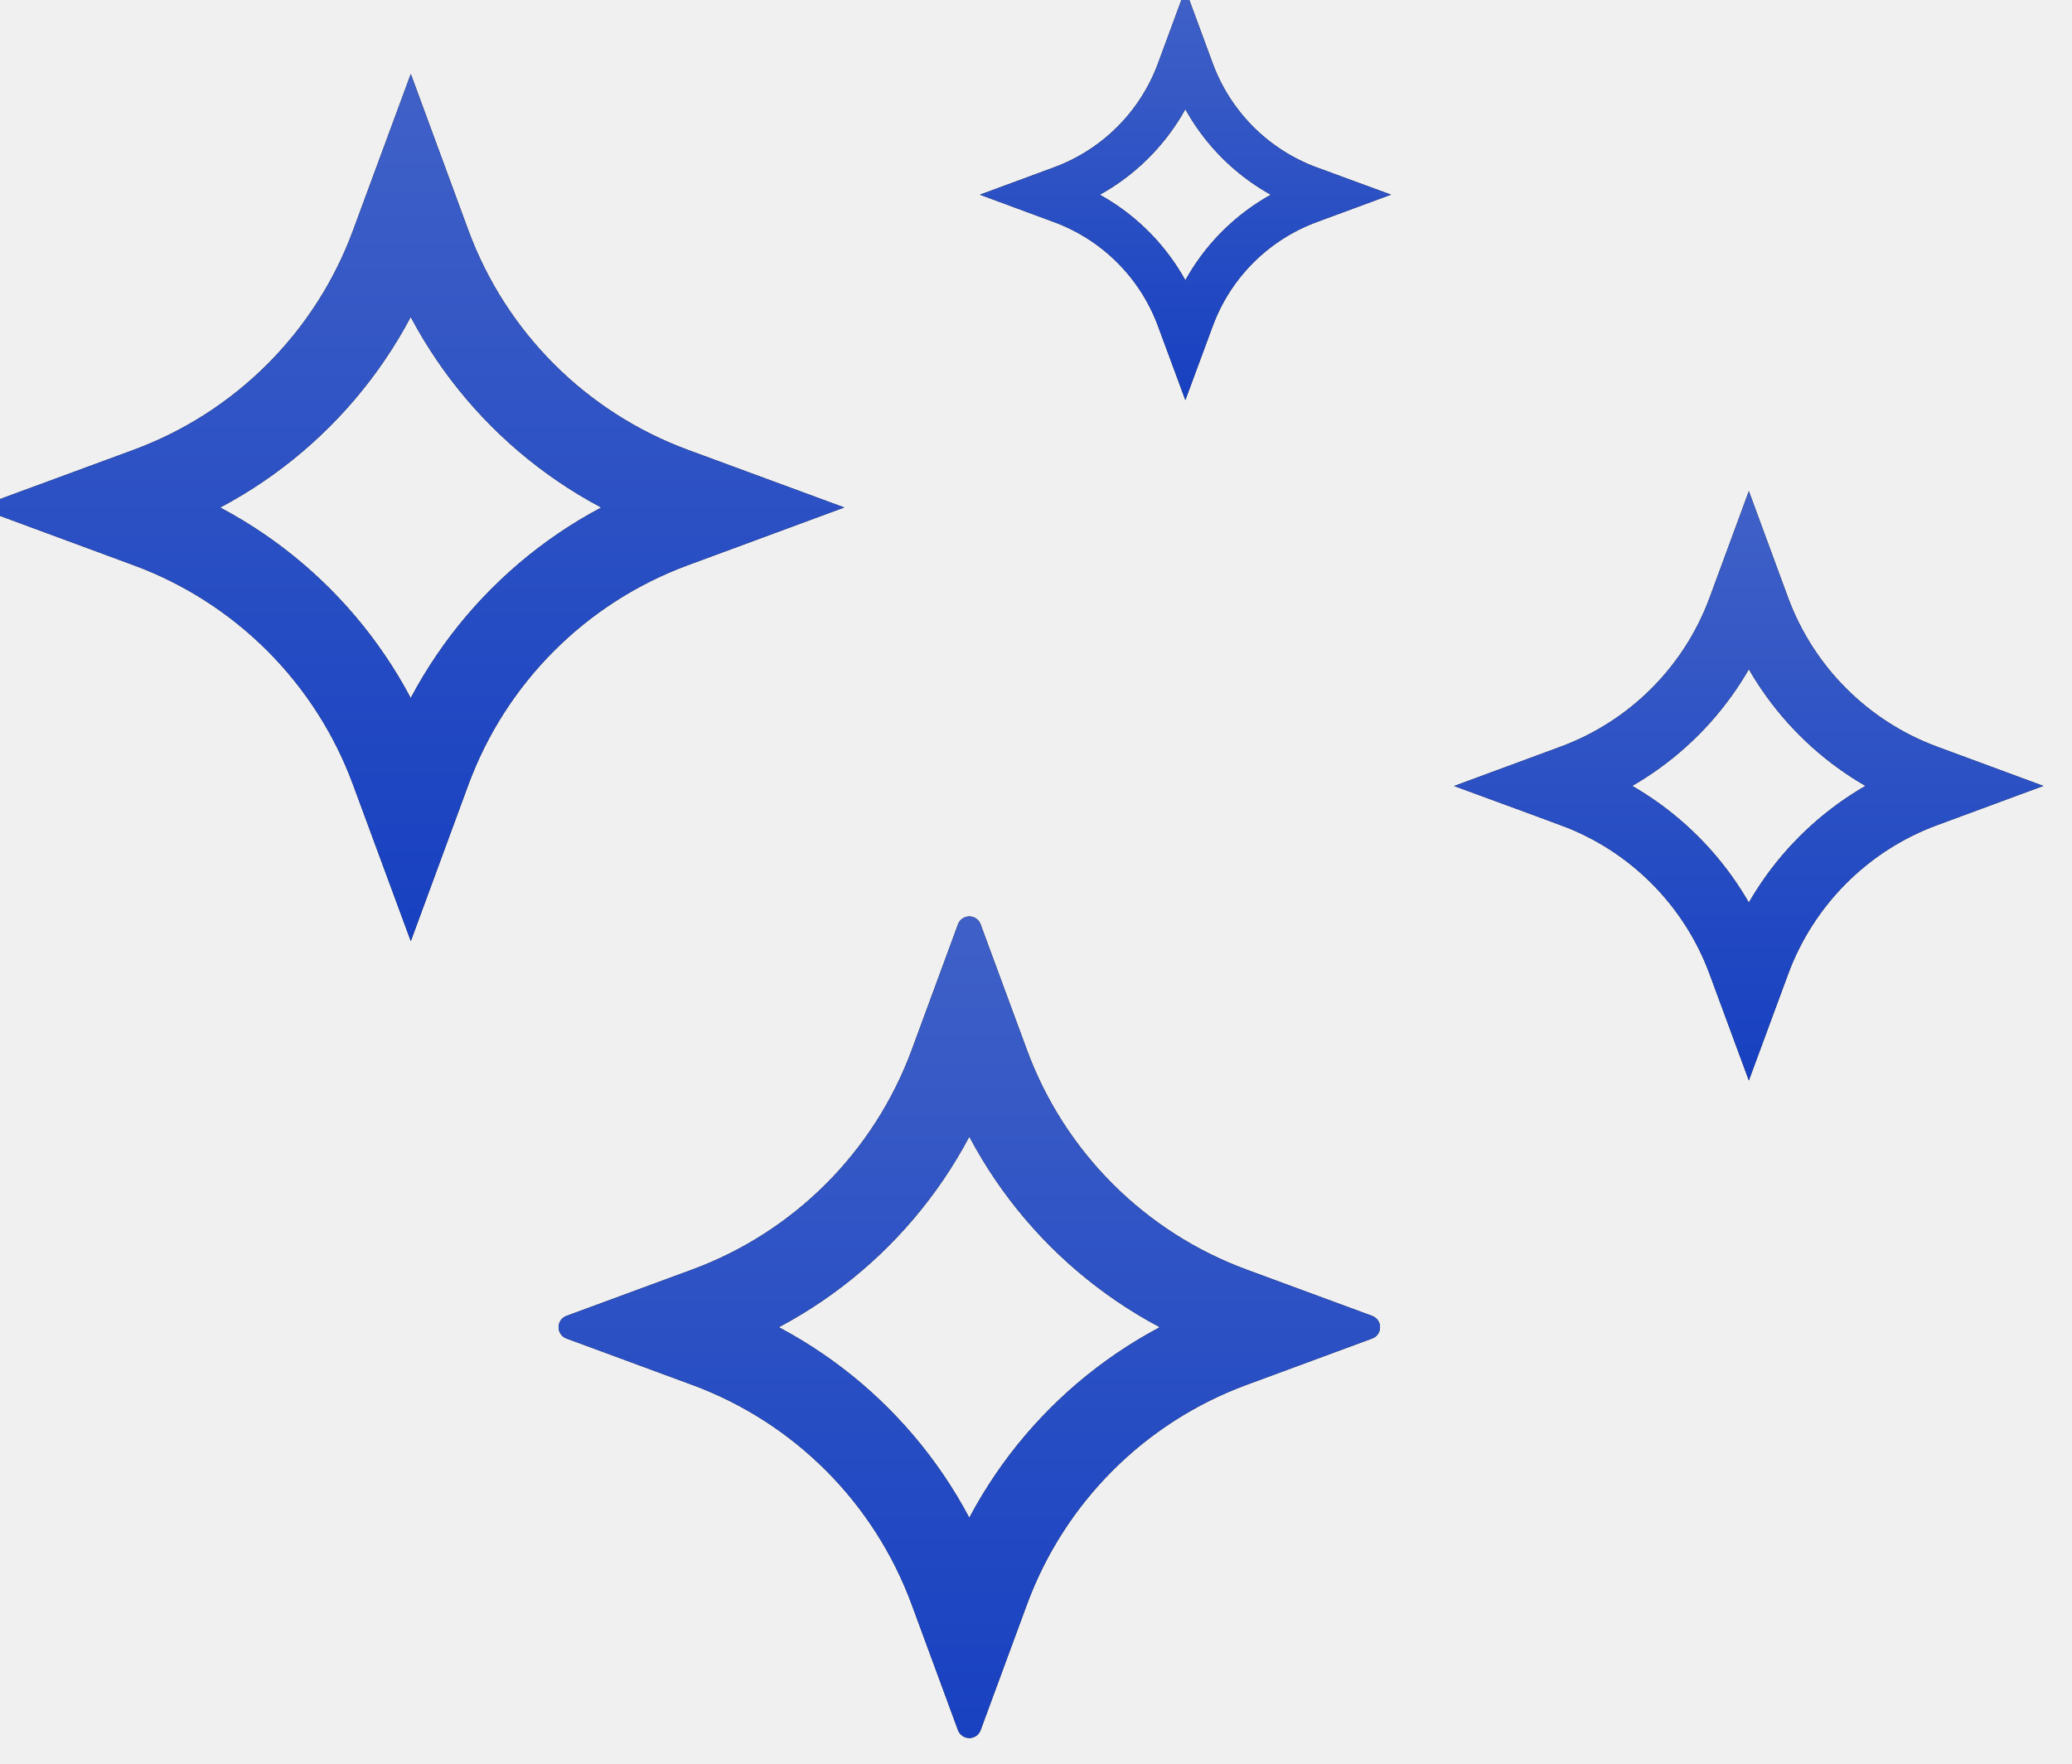
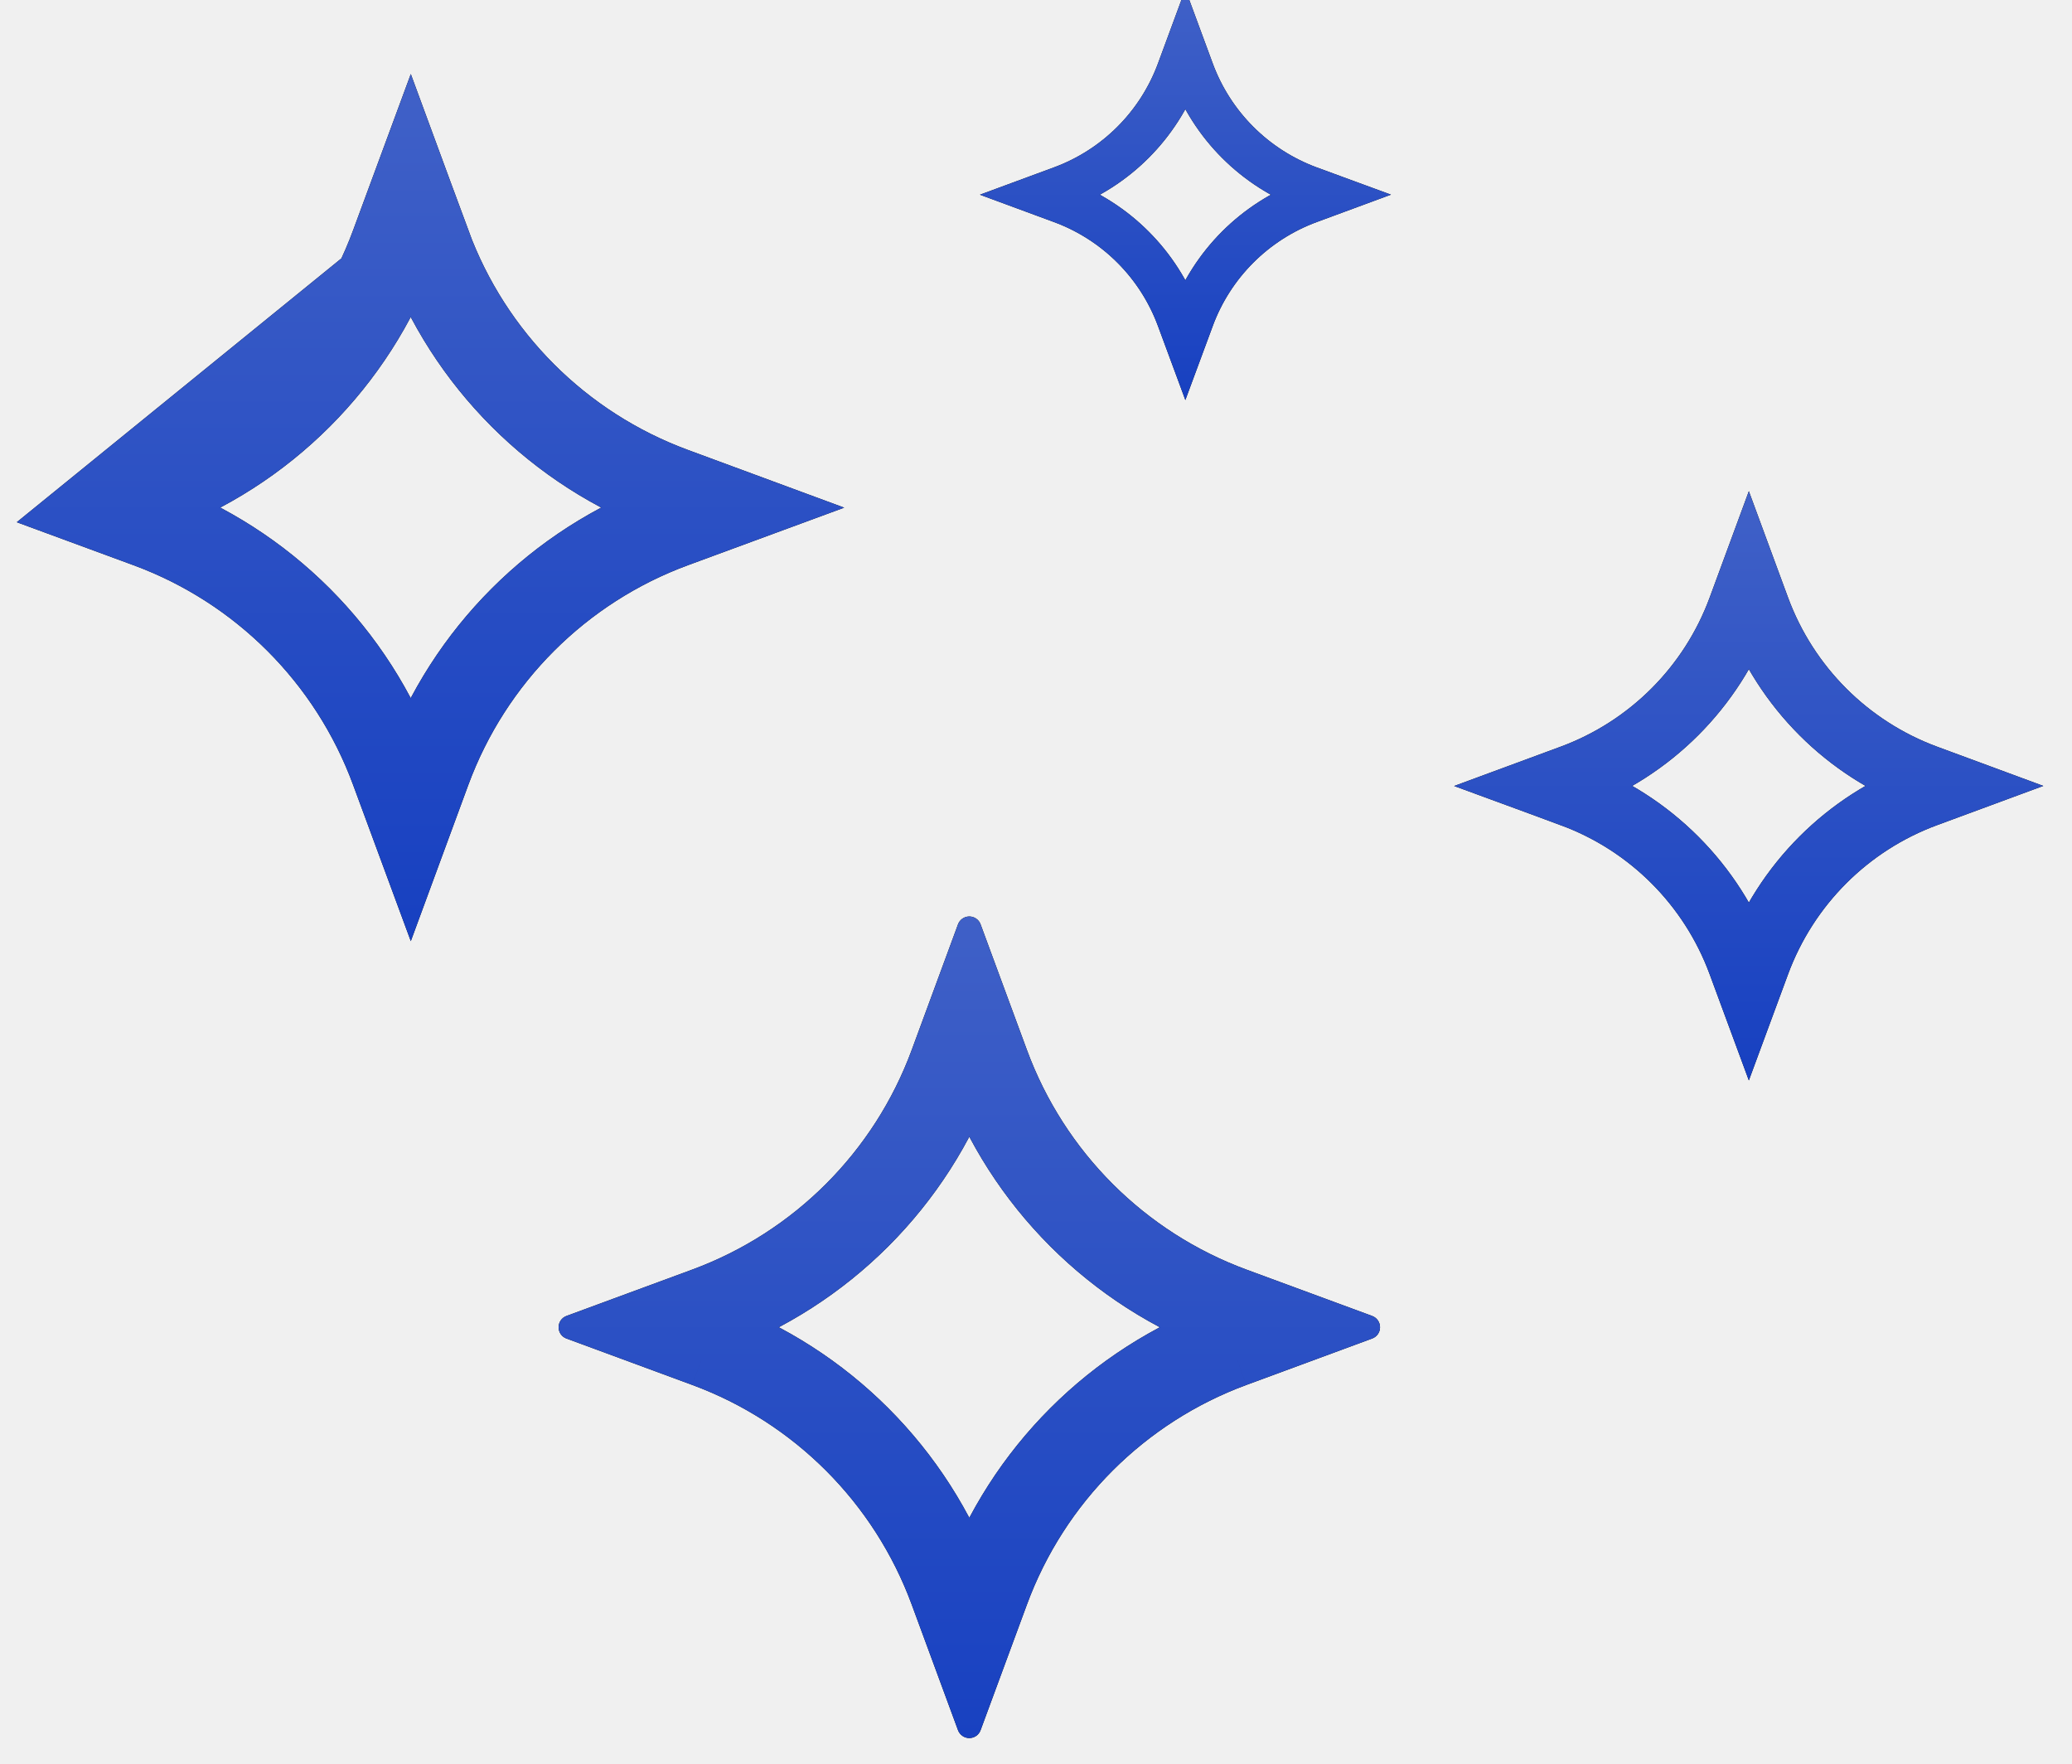
<svg xmlns="http://www.w3.org/2000/svg" width="47" height="40" viewBox="0 0 47 40" fill="none">
-   <path d="M3.376 11.88L2.374 11.51L3.376 11.141C3.376 11.141 3.376 11.141 3.376 11.141C5.959 10.188 7.995 8.152 8.947 5.57L9.317 4.568L9.686 5.57C10.638 8.152 12.675 10.188 15.257 11.141L16.259 11.51L15.257 11.88C12.675 12.832 10.639 14.868 9.686 17.451C9.686 17.451 9.686 17.451 9.686 17.451L9.317 18.453L8.947 17.451C7.995 14.868 5.959 12.832 3.376 11.88C3.376 11.88 3.376 11.88 3.376 11.88Z" stroke="black" stroke-width="2" />
-   <path d="M3.376 11.88L2.374 11.51L3.376 11.141C3.376 11.141 3.376 11.141 3.376 11.141C5.959 10.188 7.995 8.152 8.947 5.57L9.317 4.568L9.686 5.57C10.638 8.152 12.675 10.188 15.257 11.141L16.259 11.51L15.257 11.88C12.675 12.832 10.639 14.868 9.686 17.451C9.686 17.451 9.686 17.451 9.686 17.451L9.317 18.453L8.947 17.451C7.995 14.868 5.959 12.832 3.376 11.88C3.376 11.88 3.376 11.88 3.376 11.88Z" stroke="url(#paint0_linear)" stroke-width="2" />
+   <path d="M2.374 11.512L3.376 11.881C3.376 11.881 3.376 11.881 3.376 11.881C5.959 12.833 7.995 14.869 8.947 17.452C8.947 17.452 8.947 17.452 8.947 17.452L9.317 18.454L9.686 17.452C9.686 17.452 9.686 17.452 9.686 17.452C10.639 14.869 12.675 12.833 15.257 11.881L16.259 11.512L15.257 11.142C12.675 10.19 10.638 8.154 9.686 5.571L2.374 11.512ZM2.374 11.512L3.376 11.142C3.376 11.142 3.376 11.142 3.376 11.142C5.959 10.19 7.995 8.154 8.947 5.571C8.947 5.571 8.947 5.571 8.947 5.571L9.317 4.569L9.686 5.571L2.374 11.512Z" stroke="black" stroke-width="2" />
+   <path d="M2.374 11.512L3.376 11.881C3.376 11.881 3.376 11.881 3.376 11.881C5.959 12.833 7.995 14.869 8.947 17.452C8.947 17.452 8.947 17.452 8.947 17.452L9.317 18.454L9.686 17.452C9.686 17.452 9.686 17.452 9.686 17.452C10.639 14.869 12.675 12.833 15.257 11.881L16.259 11.512L15.257 11.142C12.675 10.19 10.638 8.154 9.686 5.571L2.374 11.512ZM2.374 11.512L3.376 11.142C3.376 11.142 3.376 11.142 3.376 11.142C5.959 10.19 7.995 8.154 8.947 5.571C8.947 5.571 8.947 5.571 8.947 5.571L9.317 4.569L9.686 5.571L2.374 11.512Z" stroke="url(#paint0_linear)" stroke-width="2" />
  <mask id="path-2-inside-1" fill="white">
-     <path d="M31.125 29.844L28.274 28.793C25.966 27.942 24.146 26.122 23.295 23.814L22.243 20.963C22.204 20.855 22.102 20.784 21.987 20.784C21.873 20.784 21.771 20.855 21.731 20.963L20.68 23.814C19.828 26.122 18.009 27.942 15.701 28.793L12.849 29.844C12.742 29.884 12.671 29.986 12.671 30.1C12.671 30.215 12.742 30.317 12.849 30.356L15.701 31.408C18.009 32.259 19.828 34.079 20.68 36.387L21.731 39.239C21.771 39.346 21.873 39.417 21.987 39.417C22.102 39.417 22.204 39.346 22.243 39.239L23.295 36.387C24.146 34.079 25.966 32.259 28.274 31.408L31.125 30.356C31.233 30.317 31.304 30.215 31.304 30.1C31.304 29.986 31.233 29.884 31.125 29.844Z" />
+     <path d="M31.125 29.845L28.274 28.794C25.966 27.943 24.146 26.123 23.295 23.815L22.243 20.963C22.204 20.856 22.102 20.785 21.987 20.785C21.873 20.785 21.771 20.856 21.731 20.963L20.68 23.815C19.828 26.123 18.009 27.943 15.701 28.794L12.849 29.845C12.742 29.885 12.671 29.987 12.671 30.101C12.671 30.216 12.742 30.318 12.849 30.357L15.701 31.409C18.009 32.26 19.828 34.08 20.68 36.388L21.731 39.239C21.771 39.347 21.873 39.418 21.987 39.418C22.102 39.418 22.204 39.347 22.243 39.239L23.295 36.388C24.146 34.08 25.966 32.26 28.274 31.409L31.125 30.357C31.233 30.318 31.304 30.216 31.304 30.101C31.304 29.987 31.233 29.885 31.125 29.845Z" />
  </mask>
-   <path d="M31.125 29.844L31.817 27.968L31.817 27.968L31.125 29.844ZM28.274 28.793L28.966 26.916L28.966 26.916L28.274 28.793ZM23.295 23.814L25.172 23.122L25.172 23.122L23.295 23.814ZM22.243 20.963L20.367 21.655L20.367 21.655L22.243 20.963ZM21.731 20.963L23.608 21.655L23.608 21.655L21.731 20.963ZM20.68 23.814L18.803 23.122L18.803 23.122L20.68 23.814ZM15.701 28.793L16.393 30.669L16.393 30.669L15.701 28.793ZM12.849 29.844L12.157 27.968L12.157 27.968L12.849 29.844ZM12.849 30.356L13.541 28.48L13.541 28.48L12.849 30.356ZM15.701 31.408L15.009 33.285L15.009 33.285L15.701 31.408ZM20.68 36.387L18.803 37.079L18.803 37.079L20.68 36.387ZM21.731 39.239L19.855 39.931L19.855 39.931L21.731 39.239ZM22.243 39.239L24.12 39.931L24.12 39.931L22.243 39.239ZM23.295 36.387L25.172 37.079L25.172 37.079L23.295 36.387ZM28.274 31.408L28.966 33.285L28.966 33.285L28.274 31.408ZM31.125 30.356L30.433 28.48L30.433 28.48L31.125 30.356ZM31.304 30.1H33.304H31.304ZM31.817 27.968L28.966 26.916L27.582 30.669L30.433 31.721L31.817 27.968ZM28.966 26.916C27.207 26.268 25.82 24.881 25.172 23.122L21.419 24.506C22.472 27.363 24.725 29.616 27.582 30.669L28.966 26.916ZM25.172 23.122L24.12 20.27L20.367 21.655L21.419 24.506L25.172 23.122ZM24.12 20.27C23.79 19.377 22.939 18.784 21.987 18.784V22.784C21.265 22.784 20.617 22.334 20.367 21.655L24.12 20.27ZM21.987 18.784C21.036 18.784 20.184 19.377 19.855 20.27L23.608 21.655C23.357 22.334 22.71 22.784 21.987 22.784V18.784ZM19.855 20.27L18.803 23.122L22.556 24.506L23.608 21.655L19.855 20.27ZM18.803 23.122C18.154 24.881 16.768 26.268 15.009 26.916L16.393 30.669C19.25 29.616 21.502 27.363 22.556 24.506L18.803 23.122ZM15.009 26.916L12.157 27.968L13.541 31.721L16.393 30.669L15.009 26.916ZM12.157 27.968C11.264 28.297 10.671 29.149 10.671 30.1H14.671C14.671 30.823 14.221 31.47 13.541 31.721L12.157 27.968ZM10.671 30.1C10.671 31.052 11.264 31.903 12.157 32.233L13.541 28.48C14.221 28.73 14.671 29.378 14.671 30.1H10.671ZM12.157 32.233L15.009 33.285L16.393 29.532L13.541 28.48L12.157 32.233ZM15.009 33.285C16.768 33.933 18.154 35.32 18.803 37.079L22.556 35.695C21.502 32.838 19.25 30.585 16.393 29.532L15.009 33.285ZM18.803 37.079L19.855 39.931L23.608 38.547L22.556 35.695L18.803 37.079ZM19.855 39.931C20.184 40.824 21.036 41.417 21.987 41.417V37.417C22.71 37.417 23.357 37.867 23.608 38.547L19.855 39.931ZM21.987 41.417C22.939 41.417 23.79 40.824 24.12 39.931L20.367 38.547C20.617 37.867 21.265 37.417 21.987 37.417V41.417ZM24.12 39.931L25.172 37.079L21.419 35.695L20.367 38.547L24.12 39.931ZM25.172 37.079C25.82 35.32 27.207 33.933 28.966 33.285L27.582 29.532C24.725 30.585 22.472 32.838 21.419 35.695L25.172 37.079ZM28.966 33.285L31.818 32.233L30.433 28.48L27.582 29.532L28.966 33.285ZM31.817 32.233C32.711 31.903 33.304 31.052 33.304 30.1H29.304C29.304 29.378 29.754 28.73 30.433 28.48L31.817 32.233ZM33.304 30.1C33.304 29.147 32.709 28.297 31.817 27.968L30.433 31.721C29.756 31.471 29.304 30.825 29.304 30.1H33.304Z" fill="black" mask="url(#path-2-inside-1)" />
-   <path d="M31.125 29.844L31.817 27.968L31.817 27.968L31.125 29.844ZM28.274 28.793L28.966 26.916L28.966 26.916L28.274 28.793ZM23.295 23.814L25.172 23.122L25.172 23.122L23.295 23.814ZM22.243 20.963L20.367 21.655L20.367 21.655L22.243 20.963ZM21.731 20.963L23.608 21.655L23.608 21.655L21.731 20.963ZM20.68 23.814L18.803 23.122L18.803 23.122L20.68 23.814ZM15.701 28.793L16.393 30.669L16.393 30.669L15.701 28.793ZM12.849 29.844L12.157 27.968L12.157 27.968L12.849 29.844ZM12.849 30.356L13.541 28.48L13.541 28.48L12.849 30.356ZM15.701 31.408L15.009 33.285L15.009 33.285L15.701 31.408ZM20.68 36.387L18.803 37.079L18.803 37.079L20.68 36.387ZM21.731 39.239L19.855 39.931L19.855 39.931L21.731 39.239ZM22.243 39.239L24.12 39.931L24.12 39.931L22.243 39.239ZM23.295 36.387L25.172 37.079L25.172 37.079L23.295 36.387ZM28.274 31.408L28.966 33.285L28.966 33.285L28.274 31.408ZM31.125 30.356L30.433 28.48L30.433 28.48L31.125 30.356ZM31.304 30.1H33.304H31.304ZM31.817 27.968L28.966 26.916L27.582 30.669L30.433 31.721L31.817 27.968ZM28.966 26.916C27.207 26.268 25.82 24.881 25.172 23.122L21.419 24.506C22.472 27.363 24.725 29.616 27.582 30.669L28.966 26.916ZM25.172 23.122L24.12 20.27L20.367 21.655L21.419 24.506L25.172 23.122ZM24.12 20.27C23.79 19.377 22.939 18.784 21.987 18.784V22.784C21.265 22.784 20.617 22.334 20.367 21.655L24.12 20.27ZM21.987 18.784C21.036 18.784 20.184 19.377 19.855 20.27L23.608 21.655C23.357 22.334 22.71 22.784 21.987 22.784V18.784ZM19.855 20.27L18.803 23.122L22.556 24.506L23.608 21.655L19.855 20.27ZM18.803 23.122C18.154 24.881 16.768 26.268 15.009 26.916L16.393 30.669C19.25 29.616 21.502 27.363 22.556 24.506L18.803 23.122ZM15.009 26.916L12.157 27.968L13.541 31.721L16.393 30.669L15.009 26.916ZM12.157 27.968C11.264 28.297 10.671 29.149 10.671 30.1H14.671C14.671 30.823 14.221 31.47 13.541 31.721L12.157 27.968ZM10.671 30.1C10.671 31.052 11.264 31.903 12.157 32.233L13.541 28.48C14.221 28.73 14.671 29.378 14.671 30.1H10.671ZM12.157 32.233L15.009 33.285L16.393 29.532L13.541 28.48L12.157 32.233ZM15.009 33.285C16.768 33.933 18.154 35.32 18.803 37.079L22.556 35.695C21.502 32.838 19.25 30.585 16.393 29.532L15.009 33.285ZM18.803 37.079L19.855 39.931L23.608 38.547L22.556 35.695L18.803 37.079ZM19.855 39.931C20.184 40.824 21.036 41.417 21.987 41.417V37.417C22.71 37.417 23.357 37.867 23.608 38.547L19.855 39.931ZM21.987 41.417C22.939 41.417 23.79 40.824 24.12 39.931L20.367 38.547C20.617 37.867 21.265 37.417 21.987 37.417V41.417ZM24.12 39.931L25.172 37.079L21.419 35.695L20.367 38.547L24.12 39.931ZM25.172 37.079C25.82 35.32 27.207 33.933 28.966 33.285L27.582 29.532C24.725 30.585 22.472 32.838 21.419 35.695L25.172 37.079ZM28.966 33.285L31.818 32.233L30.433 28.48L27.582 29.532L28.966 33.285ZM31.817 32.233C32.711 31.903 33.304 31.052 33.304 30.1H29.304C29.304 29.378 29.754 28.73 30.433 28.48L31.817 32.233ZM33.304 30.1C33.304 29.147 32.709 28.297 31.817 27.968L30.433 31.721C29.756 31.471 29.304 30.825 29.304 30.1H33.304Z" fill="url(#paint1_linear)" mask="url(#path-2-inside-1)" />
-   <path d="M43.683 17.639L43.683 17.639L44.184 17.824L43.683 18.009L43.942 18.712L43.683 18.009C41.908 18.663 40.509 20.062 39.855 21.837L39.855 21.837L39.67 22.338L39.485 21.837L39.485 21.837C38.831 20.062 37.432 18.663 35.657 18.009L35.657 18.008L35.156 17.824L35.657 17.639C35.657 17.639 35.657 17.639 35.657 17.639C37.432 16.984 38.831 15.585 39.485 13.811L39.485 13.811L39.67 13.309L39.855 13.811L39.855 13.811C40.509 15.585 41.908 16.984 43.683 17.639Z" stroke="black" stroke-width="1.5" />
-   <path d="M43.683 17.639L43.683 17.639L44.184 17.824L43.683 18.009L43.942 18.712L43.683 18.009C41.908 18.663 40.509 20.062 39.855 21.837L39.855 21.837L39.67 22.338L39.485 21.837L39.485 21.837C38.831 20.062 37.432 18.663 35.657 18.009L35.657 18.008L35.156 17.824L35.657 17.639C35.657 17.639 35.657 17.639 35.657 17.639C37.432 16.984 38.831 15.585 39.485 13.811L39.485 13.811L39.67 13.309L39.855 13.811L39.855 13.811C40.509 15.585 41.908 16.984 43.683 17.639Z" stroke="url(#paint2_linear)" stroke-width="1.5" />
-   <path d="M29.695 4.266L29.695 4.266L30.104 4.416L29.695 4.567C28.464 5.021 27.493 5.992 27.039 7.224L26.888 7.632L26.737 7.224C26.737 7.224 26.737 7.224 26.737 7.224C26.283 5.992 25.312 5.021 24.08 4.567L23.672 4.416L24.081 4.265L24.081 4.265C25.312 3.811 26.283 2.84 26.737 1.609L26.888 1.2L27.039 1.609C27.493 2.841 28.463 3.811 29.695 4.266Z" stroke="black" />
-   <path d="M29.695 4.266L29.695 4.266L30.104 4.416L29.695 4.567C28.464 5.021 27.493 5.992 27.039 7.224L26.888 7.632L26.737 7.224C26.737 7.224 26.737 7.224 26.737 7.224C26.283 5.992 25.312 5.021 24.08 4.567L23.672 4.416L24.081 4.265L24.081 4.265C25.312 3.811 26.283 2.84 26.737 1.609L26.888 1.2L27.039 1.609C27.493 2.841 28.463 3.811 29.695 4.266Z" stroke="url(#paint3_linear)" />
+   <path d="M31.125 29.845L31.817 27.969L31.817 27.969L31.125 29.845ZM28.274 28.794L28.966 26.917L28.966 26.917L28.274 28.794ZM23.295 23.815L25.172 23.123L25.172 23.123L23.295 23.815ZM22.243 20.963L20.367 21.656L20.367 21.656L22.243 20.963ZM21.731 20.963L23.608 21.656L23.608 21.656L21.731 20.963ZM20.68 23.815L18.803 23.123L18.803 23.123L20.68 23.815ZM15.701 28.794L16.393 30.67L16.393 30.67L15.701 28.794ZM12.849 29.845L12.157 27.969L12.157 27.969L12.849 29.845ZM12.849 30.357L13.541 28.481L13.541 28.481L12.849 30.357ZM15.701 31.409L15.009 33.285L15.009 33.286L15.701 31.409ZM20.68 36.388L18.803 37.08L18.803 37.08L20.68 36.388ZM21.731 39.239L19.855 39.932L19.855 39.932L21.731 39.239ZM22.243 39.239L24.12 39.932L24.12 39.932L22.243 39.239ZM23.295 36.388L25.172 37.08L25.172 37.08L23.295 36.388ZM28.274 31.409L28.966 33.286L28.966 33.285L28.274 31.409ZM31.125 30.357L30.433 28.481L30.433 28.481L31.125 30.357ZM31.304 30.101L33.304 30.101L31.304 30.101ZM31.817 27.969L28.966 26.917L27.582 30.67L30.433 31.722L31.817 27.969ZM28.966 26.917C27.207 26.269 25.82 24.882 25.172 23.123L21.419 24.507C22.472 27.364 24.725 29.617 27.582 30.67L28.966 26.917ZM25.172 23.123L24.12 20.271L20.367 21.656L21.419 24.507L25.172 23.123ZM24.12 20.271C23.79 19.378 22.939 18.785 21.987 18.785V22.785C21.265 22.785 20.617 22.335 20.367 21.656L24.12 20.271ZM21.987 18.785C21.036 18.785 20.185 19.378 19.855 20.271L23.608 21.656C23.357 22.335 22.71 22.785 21.987 22.785V18.785ZM19.855 20.271L18.803 23.123L22.556 24.507L23.608 21.656L19.855 20.271ZM18.803 23.123C18.155 24.882 16.768 26.269 15.009 26.917L16.393 30.67C19.25 29.616 21.503 27.364 22.556 24.507L18.803 23.123ZM15.009 26.917L12.157 27.969L13.541 31.722L16.393 30.67L15.009 26.917ZM12.157 27.969C11.264 28.299 10.671 29.15 10.671 30.101H14.671C14.671 30.824 14.221 31.471 13.541 31.722L12.157 27.969ZM10.671 30.101C10.671 31.053 11.264 31.904 12.157 32.234L13.541 28.481C14.221 28.731 14.671 29.379 14.671 30.101H10.671ZM12.157 32.234L15.009 33.285L16.393 29.533L13.541 28.481L12.157 32.234ZM15.009 33.286C16.768 33.934 18.155 35.321 18.803 37.08L22.556 35.696C21.503 32.839 19.25 30.586 16.393 29.533L15.009 33.286ZM18.803 37.08L19.855 39.932L23.608 38.547L22.556 35.696L18.803 37.08ZM19.855 39.932C20.185 40.825 21.036 41.418 21.987 41.418V37.418C22.71 37.418 23.357 37.868 23.608 38.547L19.855 39.932ZM21.987 41.418C22.939 41.418 23.79 40.825 24.12 39.932L20.367 38.547C20.617 37.868 21.265 37.418 21.987 37.418V41.418ZM24.12 39.932L25.172 37.08L21.419 35.696L20.367 38.547L24.12 39.932ZM25.172 37.08C25.82 35.321 27.207 33.934 28.966 33.286L27.582 29.533C24.725 30.586 22.472 32.839 21.419 35.696L25.172 37.08ZM28.966 33.285L31.818 32.234L30.433 28.481L27.582 29.533L28.966 33.285ZM31.818 32.234C32.711 31.904 33.304 31.053 33.304 30.101H29.304C29.304 29.379 29.754 28.731 30.433 28.481L31.818 32.234ZM33.304 30.101C33.304 29.148 32.709 28.298 31.817 27.969L30.433 31.722C29.756 31.472 29.304 30.826 29.304 30.101L33.304 30.101Z" fill="black" mask="url(#path-2-inside-1)" />
+   <path d="M31.125 29.845L31.817 27.969L31.817 27.969L31.125 29.845ZM28.274 28.794L28.966 26.917L28.966 26.917L28.274 28.794ZM23.295 23.815L25.172 23.123L25.172 23.123L23.295 23.815ZM22.243 20.963L20.367 21.656L20.367 21.656L22.243 20.963ZM21.731 20.963L23.608 21.656L23.608 21.656L21.731 20.963ZM20.68 23.815L18.803 23.123L18.803 23.123L20.68 23.815ZM15.701 28.794L16.393 30.67L16.393 30.67L15.701 28.794ZM12.849 29.845L12.157 27.969L12.157 27.969L12.849 29.845ZM12.849 30.357L13.541 28.481L13.541 28.481L12.849 30.357ZM15.701 31.409L15.009 33.285L15.009 33.286L15.701 31.409ZM20.68 36.388L18.803 37.08L18.803 37.08L20.68 36.388ZM21.731 39.239L19.855 39.932L19.855 39.932L21.731 39.239ZM22.243 39.239L24.12 39.932L24.12 39.932L22.243 39.239ZM23.295 36.388L25.172 37.08L25.172 37.08L23.295 36.388ZM28.274 31.409L28.966 33.286L28.966 33.285L28.274 31.409ZM31.125 30.357L30.433 28.481L30.433 28.481L31.125 30.357ZM31.304 30.101L33.304 30.101L31.304 30.101ZM31.817 27.969L28.966 26.917L27.582 30.67L30.433 31.722L31.817 27.969ZM28.966 26.917C27.207 26.269 25.82 24.882 25.172 23.123L21.419 24.507C22.472 27.364 24.725 29.617 27.582 30.67L28.966 26.917ZM25.172 23.123L24.12 20.271L20.367 21.656L21.419 24.507L25.172 23.123ZM24.12 20.271C23.79 19.378 22.939 18.785 21.987 18.785V22.785C21.265 22.785 20.617 22.335 20.367 21.656L24.12 20.271ZM21.987 18.785C21.036 18.785 20.185 19.378 19.855 20.271L23.608 21.656C23.357 22.335 22.71 22.785 21.987 22.785V18.785ZM19.855 20.271L18.803 23.123L22.556 24.507L23.608 21.656L19.855 20.271ZM18.803 23.123C18.155 24.882 16.768 26.269 15.009 26.917L16.393 30.67C19.25 29.616 21.503 27.364 22.556 24.507L18.803 23.123ZM15.009 26.917L12.157 27.969L13.541 31.722L16.393 30.67L15.009 26.917ZM12.157 27.969C11.264 28.299 10.671 29.15 10.671 30.101H14.671C14.671 30.824 14.221 31.471 13.541 31.722L12.157 27.969ZM10.671 30.101C10.671 31.053 11.264 31.904 12.157 32.234L13.541 28.481C14.221 28.731 14.671 29.379 14.671 30.101H10.671ZM12.157 32.234L15.009 33.285L16.393 29.533L13.541 28.481L12.157 32.234ZM15.009 33.286C16.768 33.934 18.155 35.321 18.803 37.08L22.556 35.696C21.503 32.839 19.25 30.586 16.393 29.533L15.009 33.286ZM18.803 37.08L19.855 39.932L23.608 38.547L22.556 35.696L18.803 37.08ZM19.855 39.932C20.185 40.825 21.036 41.418 21.987 41.418V37.418C22.71 37.418 23.357 37.868 23.608 38.547L19.855 39.932ZM21.987 41.418C22.939 41.418 23.79 40.825 24.12 39.932L20.367 38.547C20.617 37.868 21.265 37.418 21.987 37.418V41.418ZM24.12 39.932L25.172 37.08L21.419 35.696L20.367 38.547L24.12 39.932ZM25.172 37.08C25.82 35.321 27.207 33.934 28.966 33.286L27.582 29.533C24.725 30.586 22.472 32.839 21.419 35.696L25.172 37.08ZM28.966 33.285L31.818 32.234L30.433 28.481L27.582 29.533L28.966 33.285ZM31.818 32.234C32.711 31.904 33.304 31.053 33.304 30.101H29.304C29.304 29.379 29.754 28.731 30.433 28.481L31.818 32.234ZM33.304 30.101C33.304 29.148 32.709 28.298 31.817 27.969L30.433 31.722C29.756 31.472 29.304 30.826 29.304 30.101L33.304 30.101Z" fill="url(#paint1_linear)" mask="url(#path-2-inside-1)" />
+   <path d="M43.683 17.639L43.683 17.639L44.184 17.824L43.683 18.009L43.943 18.712L43.683 18.009C41.908 18.663 40.51 20.062 39.855 21.837L39.855 21.837L39.67 22.338L39.485 21.837L39.485 21.837C38.831 20.062 37.432 18.663 35.657 18.009L35.657 18.008L35.156 17.824L35.657 17.639C35.657 17.639 35.657 17.639 35.657 17.639C37.432 16.984 38.831 15.585 39.485 13.811L39.485 13.811L39.67 13.309L39.855 13.811L39.855 13.811C40.51 15.585 41.908 16.984 43.683 17.639Z" stroke="black" stroke-width="1.5" />
+   <path d="M43.683 17.639L43.683 17.639L44.184 17.824L43.683 18.009L43.943 18.712L43.683 18.009C41.908 18.663 40.51 20.062 39.855 21.837L39.855 21.837L39.67 22.338L39.485 21.837L39.485 21.837C38.831 20.062 37.432 18.663 35.657 18.009L35.657 18.008L35.156 17.824L35.657 17.639C35.657 17.639 35.657 17.639 35.657 17.639C37.432 16.984 38.831 15.585 39.485 13.811L39.485 13.811L39.67 13.309L39.855 13.811L39.855 13.811C40.51 15.585 41.908 16.984 43.683 17.639Z" stroke="url(#paint2_linear)" stroke-width="1.5" />
+   <path d="M29.695 4.266L29.695 4.266L30.104 4.416L29.695 4.567C29.695 4.567 29.695 4.567 29.695 4.567C28.464 5.021 27.493 5.992 27.039 7.223C27.039 7.224 27.039 7.224 27.039 7.224L26.888 7.632L26.737 7.224C26.737 7.224 26.737 7.224 26.737 7.224C26.283 5.992 25.312 5.021 24.081 4.567C24.081 4.567 24.081 4.567 24.081 4.567L23.672 4.416L24.081 4.265L24.081 4.265C25.312 3.811 26.283 2.84 26.737 1.609C26.737 1.609 26.737 1.609 26.737 1.609L26.888 1.2L27.039 1.609C27.039 1.609 27.039 1.609 27.039 1.609C27.493 2.841 28.464 3.811 29.695 4.266Z" stroke="black" />
+   <path d="M29.695 4.266L29.695 4.266L30.104 4.416L29.695 4.567C29.695 4.567 29.695 4.567 29.695 4.567C28.464 5.021 27.493 5.992 27.039 7.223C27.039 7.224 27.039 7.224 27.039 7.224L26.888 7.632L26.737 7.224C26.737 7.224 26.737 7.224 26.737 7.224C26.283 5.992 25.312 5.021 24.081 4.567C24.081 4.567 24.081 4.567 24.081 4.567L23.672 4.416L24.081 4.265L24.081 4.265C25.312 3.811 26.283 2.84 26.737 1.609C26.737 1.609 26.737 1.609 26.737 1.609L26.888 1.2L27.039 1.609C27.039 1.609 27.039 1.609 27.039 1.609C27.493 2.841 28.464 3.811 29.695 4.266Z" stroke="url(#paint3_linear)" />
  <defs>
-     <linearGradient id="paint0_linear" x1="9.317" y1="2.194" x2="9.317" y2="20.827" gradientUnits="userSpaceOnUse">
+     <linearGradient id="paint0_linear" x1="9.317" y1="2.195" x2="9.317" y2="20.828" gradientUnits="userSpaceOnUse">
      <stop stop-color="#3F60C7" />
      <stop offset="1" stop-color="#1841C1" />
    </linearGradient>
-     <linearGradient id="paint1_linear" x1="21.987" y1="20.784" x2="21.987" y2="39.417" gradientUnits="userSpaceOnUse">
+     <linearGradient id="paint1_linear" x1="21.987" y1="20.785" x2="21.987" y2="39.418" gradientUnits="userSpaceOnUse">
      <stop stop-color="#3F60C7" />
      <stop offset="1" stop-color="#1841C1" />
    </linearGradient>
    <linearGradient id="paint2_linear" x1="39.67" y1="11.492" x2="39.67" y2="24.155" gradientUnits="userSpaceOnUse">
      <stop stop-color="#3F60C7" />
      <stop offset="1" stop-color="#1841C1" />
    </linearGradient>
    <linearGradient id="paint3_linear" x1="26.888" y1="0" x2="26.888" y2="8.833" gradientUnits="userSpaceOnUse">
      <stop stop-color="#3F60C7" />
      <stop offset="1" stop-color="#1841C1" />
    </linearGradient>
  </defs>
</svg>
